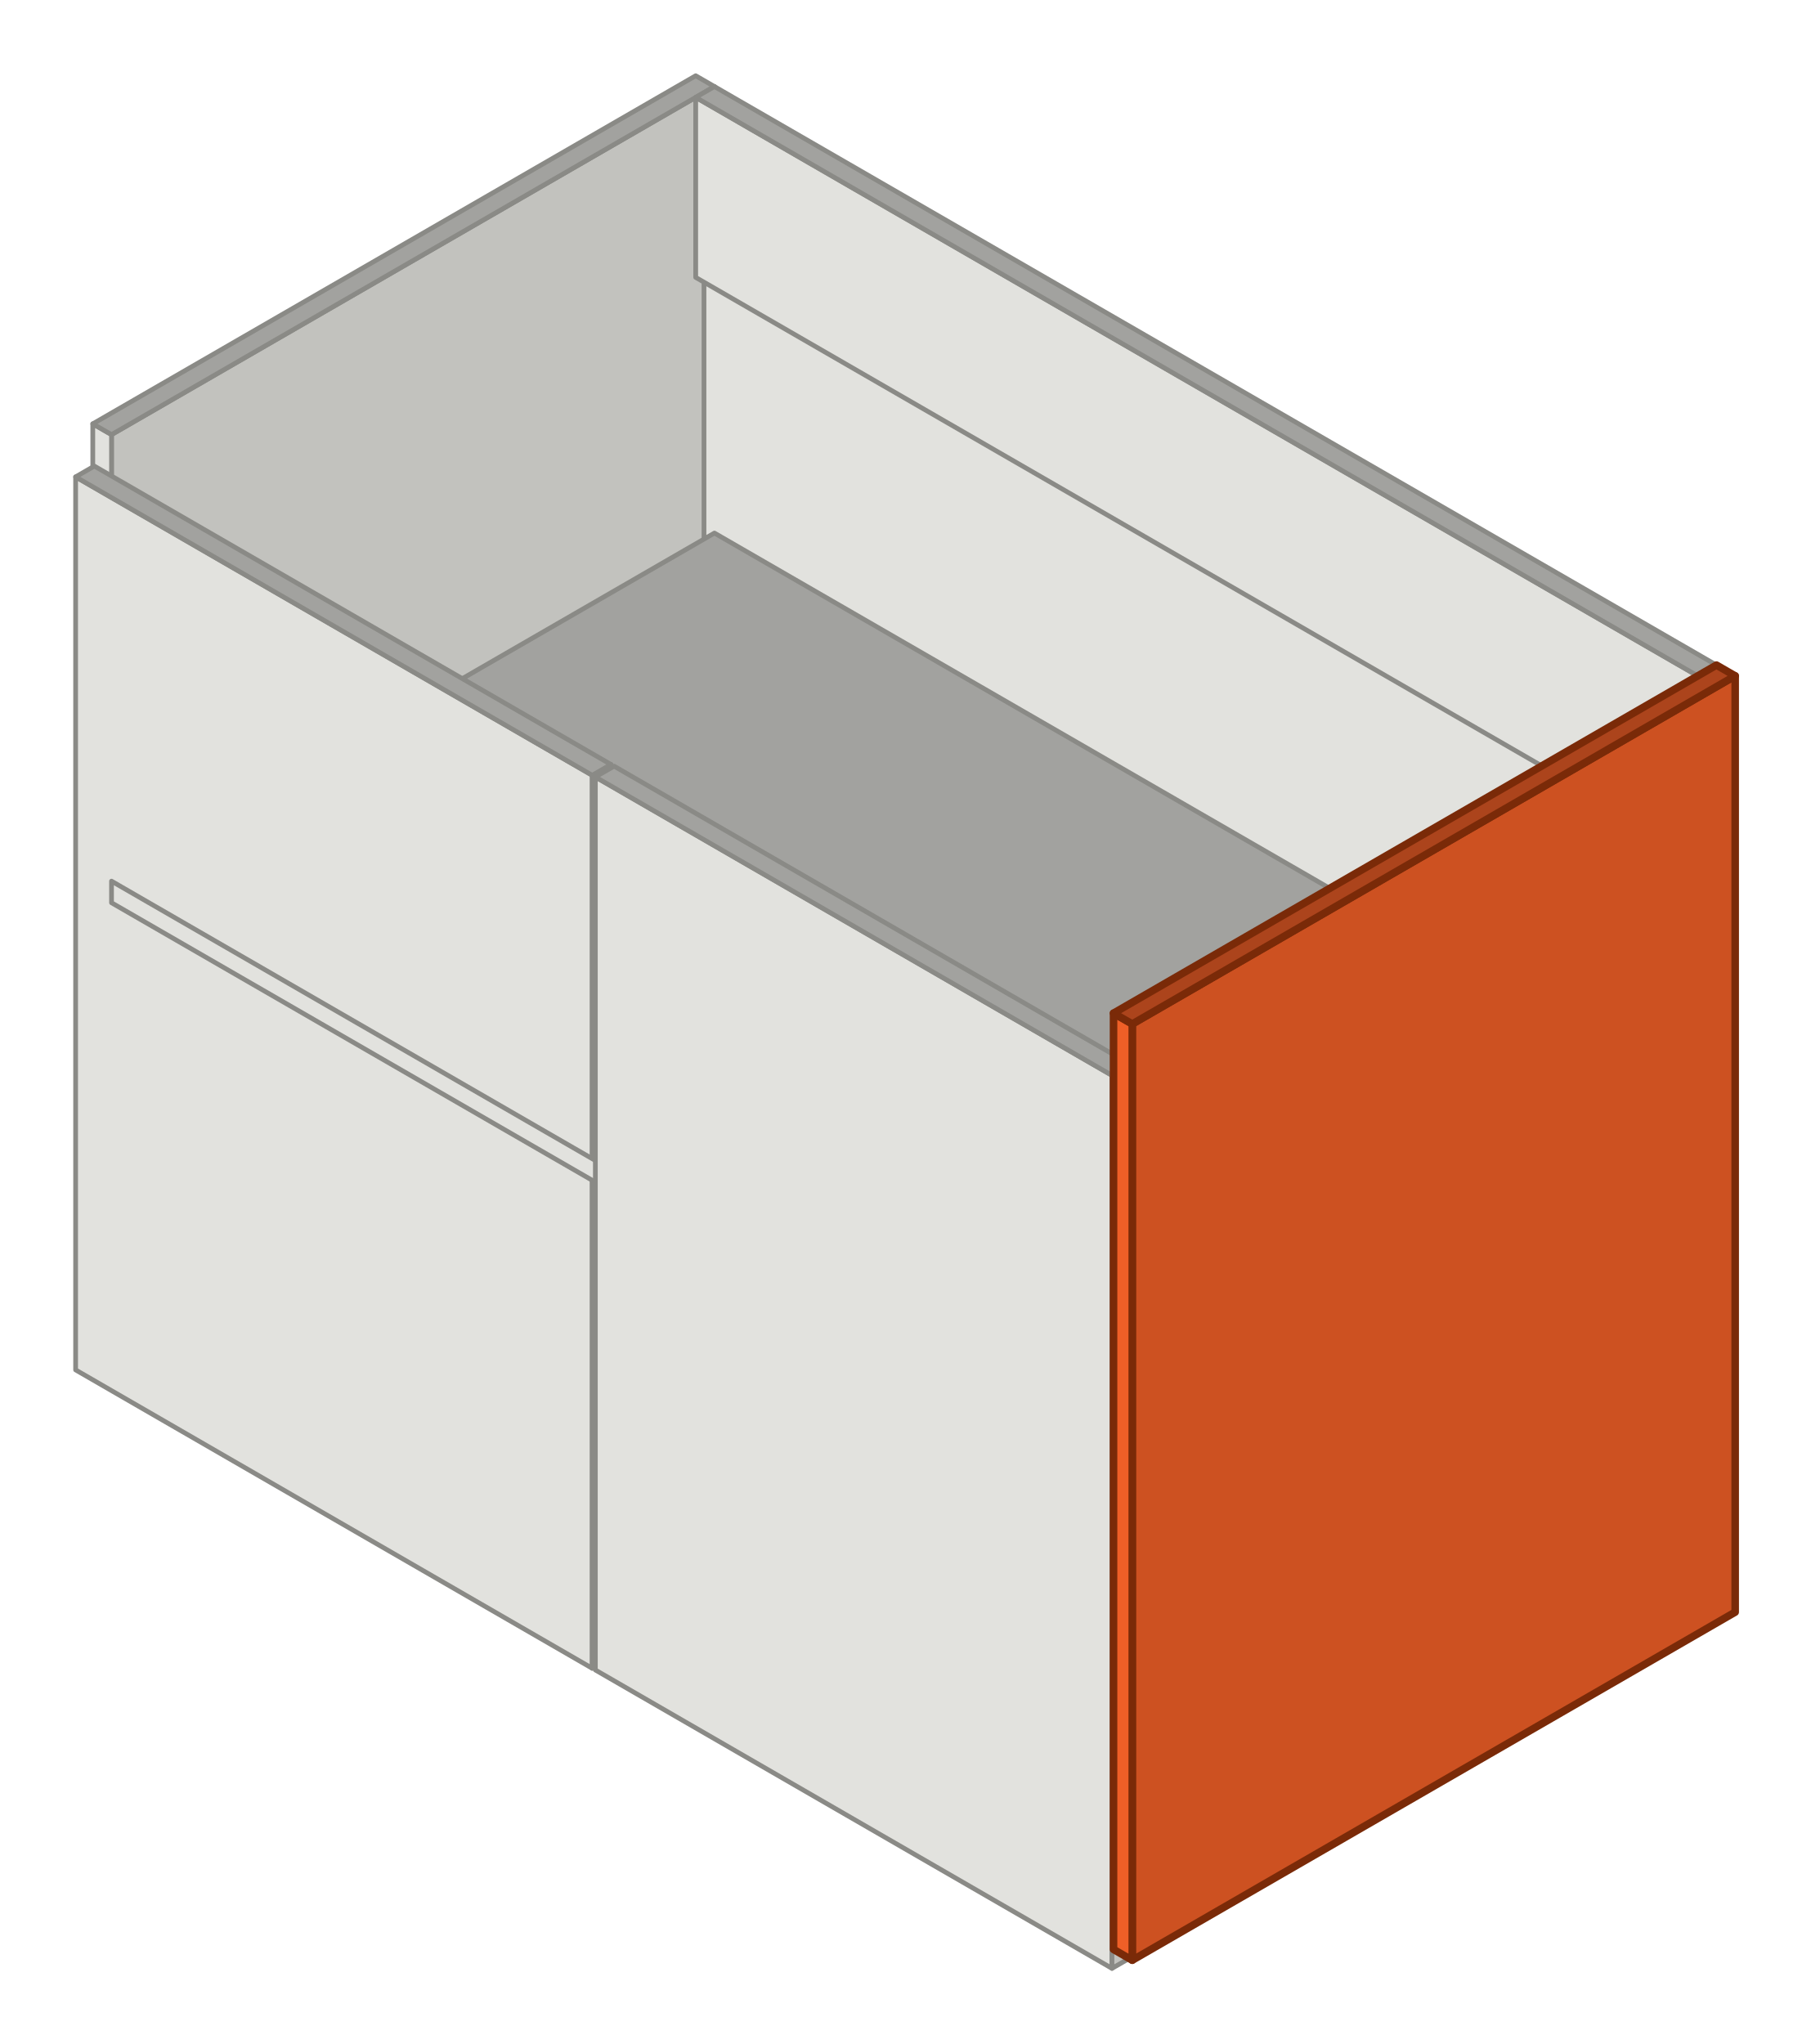
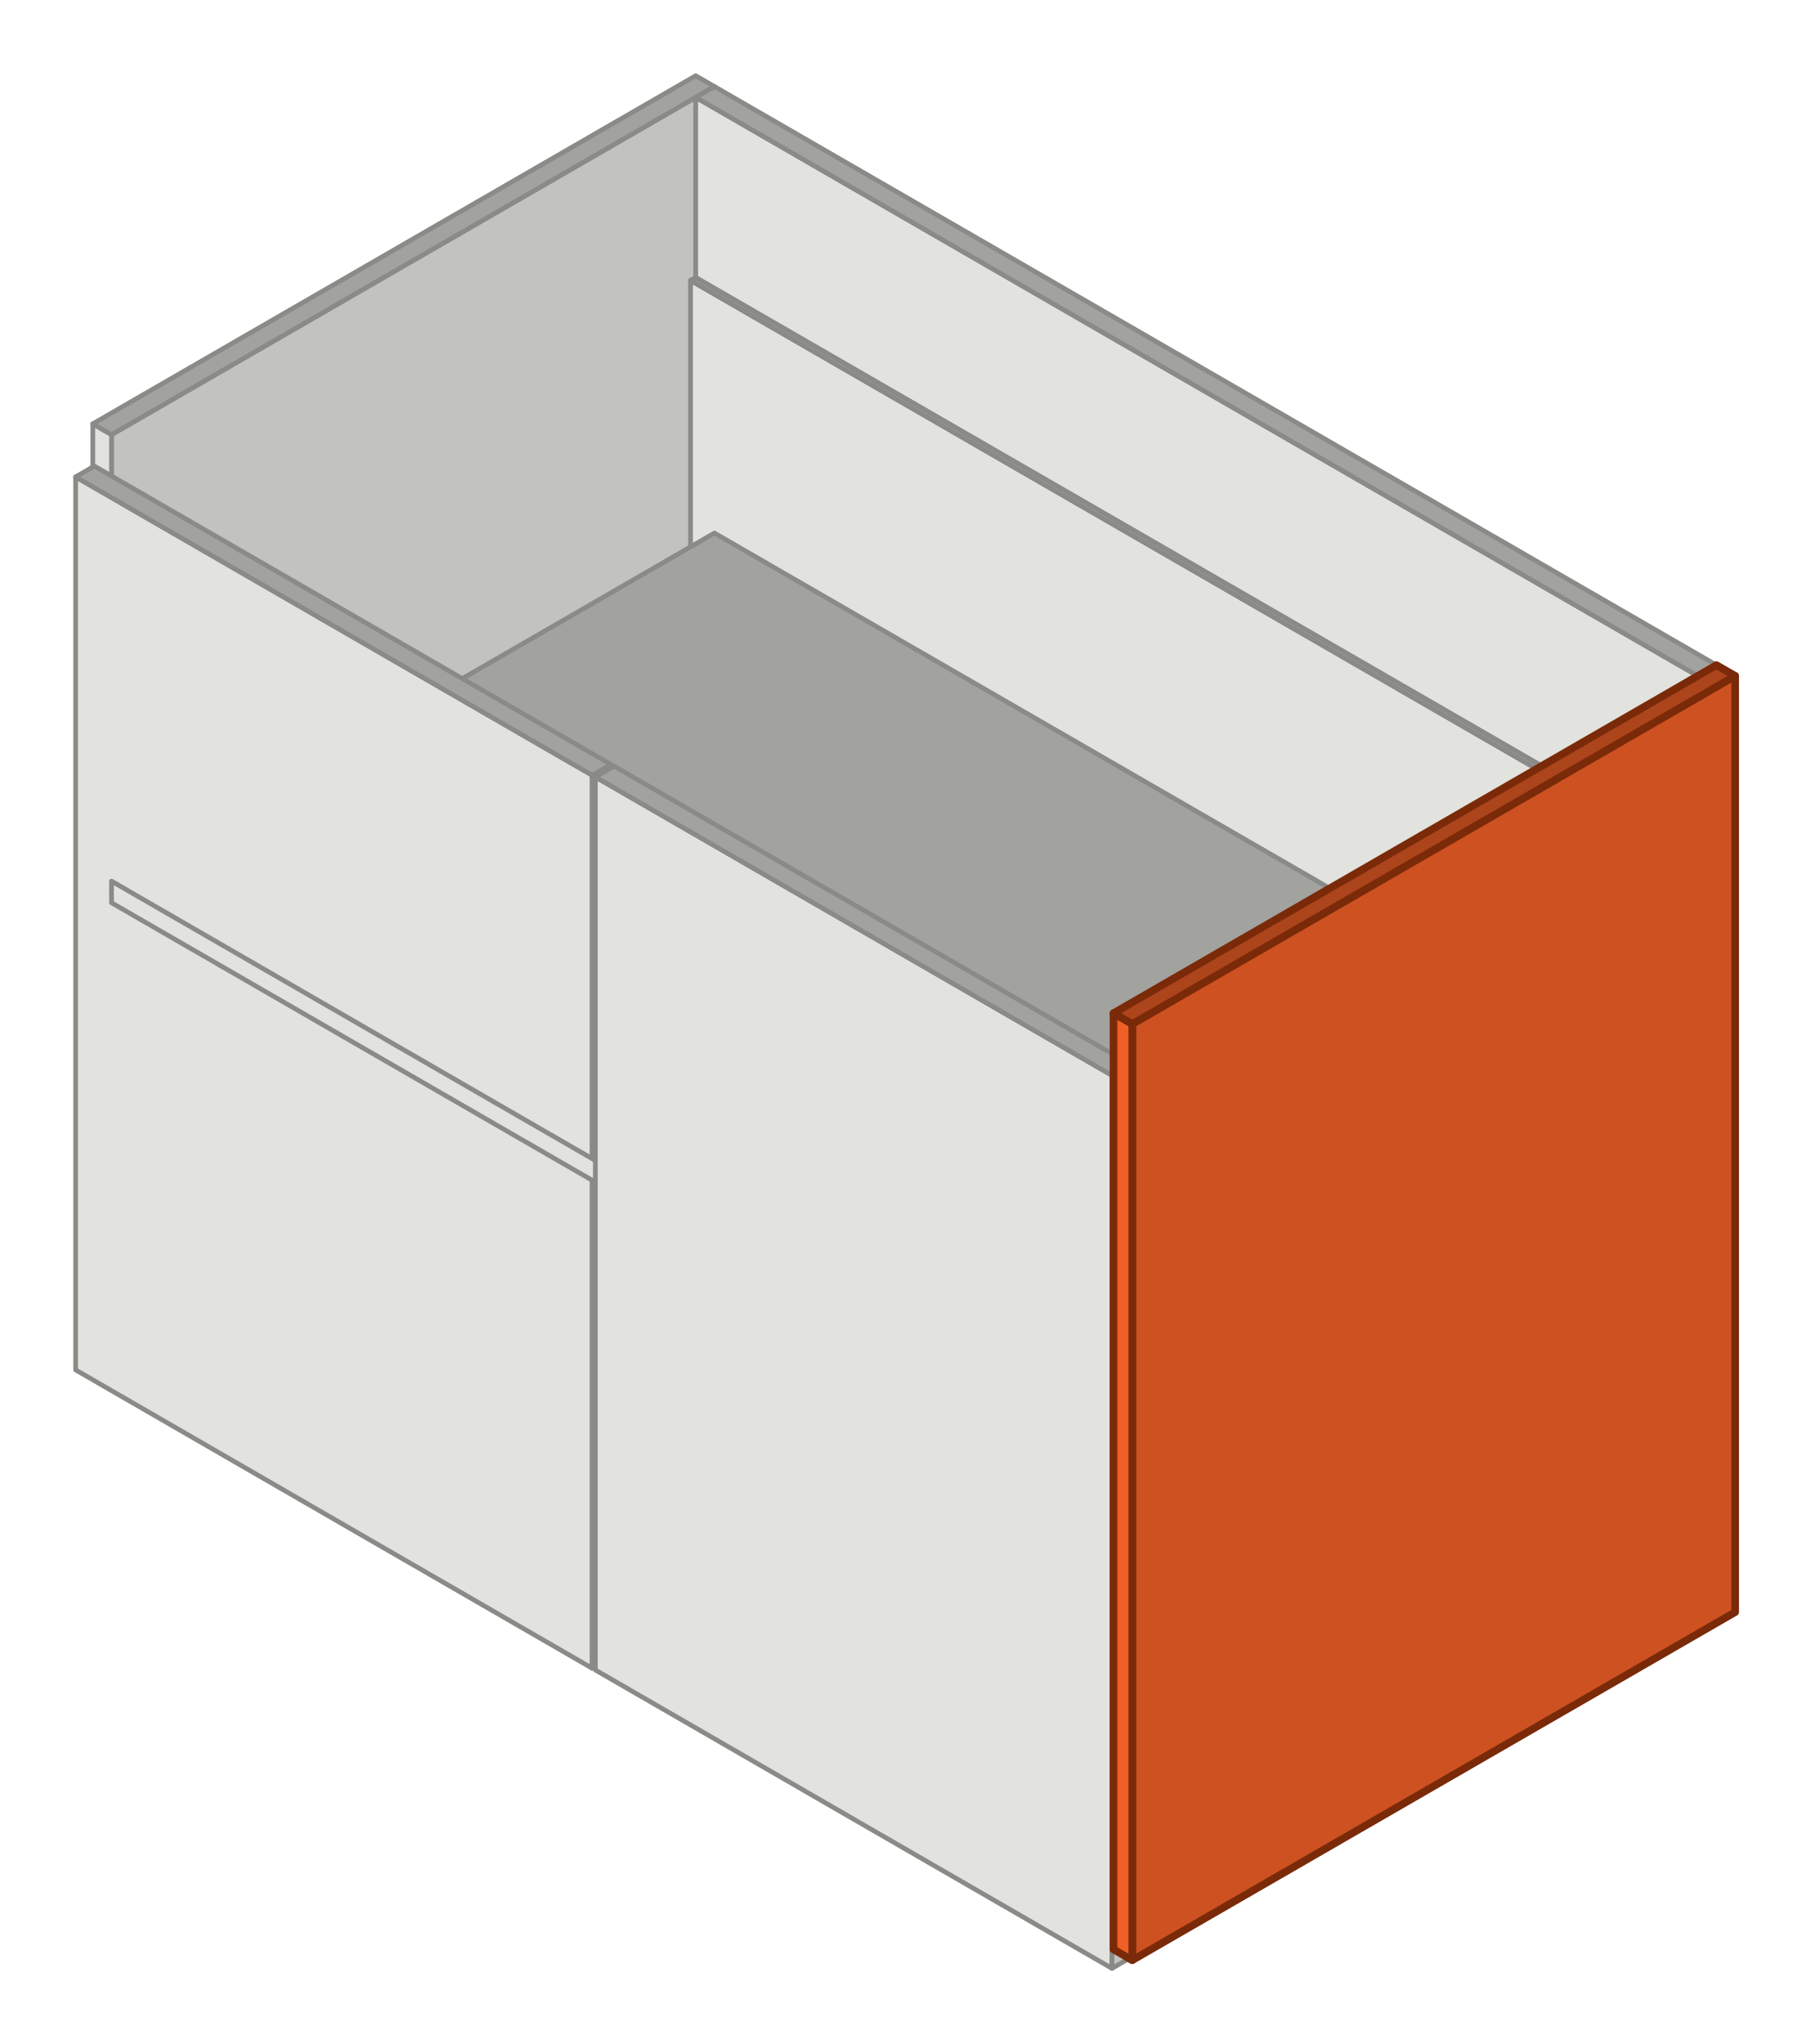
<svg xmlns="http://www.w3.org/2000/svg" viewBox="762.7 -158.1 1508.7 1702.9">
  <polygon points="1357.9,694.0 1357.9,-86.0 855.6,204.0 855.6,984.0" fill="rgb(194,194,190)" stroke="#8a8a86" stroke-width="3.94" stroke-linejoin="round" />
-   <polygon points="1349.2,681.0 1349.2,309.0 2184.1,791.0 2184.1,1163.0" fill="rgb(226,226,222)" stroke="#8a8a86" stroke-width="3.94" stroke-linejoin="round" />
+   <polygon points="1338.0,687.5 1338.0,315.5 2172.8,797.5 2172.8,1169.5" fill="rgb(226,226,222)" stroke="#8a8a86" stroke-width="3.94" stroke-linejoin="round" />
  <polygon points="1357.9,676.0 2192.7,1158.0 1690.4,1448.0 855.6,966.0" fill="rgb(162,162,159)" stroke="#8a8a86" stroke-width="3.94" stroke-linejoin="round" />
-   <polygon points="1349.2,309.0 1353.6,306.5 2188.4,788.5 2184.1,791.0" fill="rgb(162,162,159)" stroke="#8a8a86" stroke-width="3.94" stroke-linejoin="round" />
+   <polygon points="1338.0,315.5 1342.3,313.0 2177.1,795.0 2172.8,797.5" fill="rgb(162,162,159)" stroke="#8a8a86" stroke-width="3.94" stroke-linejoin="round" />
  <polygon points="840.0,975.0 855.6,984.0 855.6,204.0 840.0,195.0" fill="rgb(226,226,222)" stroke="#8a8a86" stroke-width="3.94" stroke-linejoin="round" />
-   <polygon points="1349.2,291.0 1349.2,69.0 2184.1,551.0 2184.1,773.0" fill="rgb(226,226,222)" stroke="#8a8a86" stroke-width="3.94" stroke-linejoin="round" />
+   <polygon points="1338.0,297.5 1338.0,75.5 2172.8,557.5 2172.8,779.5" fill="rgb(226,226,222)" stroke="#8a8a86" stroke-width="3.94" stroke-linejoin="round" />
  <polygon points="1342.3,-95.0 1357.9,-86.0 855.6,204.0 840.0,195.0" fill="rgb(162,162,159)" stroke="#8a8a86" stroke-width="3.94" stroke-linejoin="round" />
  <polygon points="855.6,966.0 855.6,984.0 1690.4,1466.0 1690.4,1448.0" fill="rgb(226,226,222)" stroke="#8a8a86" stroke-width="3.94" stroke-linejoin="round" />
-   <polygon points="1349.2,69.0 1353.6,66.5 2188.4,548.5 2184.1,551.0" fill="rgb(162,162,159)" stroke="#8a8a86" stroke-width="3.94" stroke-linejoin="round" />
-   <polygon points="2184.1,1163.0 2188.4,1160.5 2188.4,788.5 2184.1,791.0" fill="rgb(194,194,190)" stroke="#8a8a86" stroke-width="3.94" stroke-linejoin="round" />
+   <polygon points="1338.0,75.5 1342.3,73.0 2177.1,555.0 2172.8,557.5" fill="rgb(162,162,159)" stroke="#8a8a86" stroke-width="3.94" stroke-linejoin="round" />
  <polygon points="1357.9,286.0 2192.7,768.0 1690.4,1058.0 855.6,576.0" fill="rgb(162,162,159)" stroke="#8a8a86" stroke-width="3.94" stroke-linejoin="round" />
+   <polygon points="2172.8,1169.5 2177.1,1167.0 2177.1,795.0 2172.8,797.5" fill="rgb(194,194,190)" stroke="#8a8a86" stroke-width="3.94" stroke-linejoin="round" />
  <polygon points="825.7,983.2 825.7,239.2 1256.1,487.8 1256.1,1231.8" fill="rgb(226,226,222)" stroke="#8a8a86" stroke-width="3.94" stroke-linejoin="round" />
  <polygon points="1342.3,73.0 1342.3,-77.0 2177.1,405.0 2177.1,555.0" fill="rgb(226,226,222)" stroke="#8a8a86" stroke-width="3.94" stroke-linejoin="round" />
  <polygon points="2192.7,1158.0 2192.7,1176.0 1690.4,1466.0 1690.4,1448.0" fill="rgb(194,194,190)" stroke="#8a8a86" stroke-width="3.94" stroke-linejoin="round" />
  <polygon points="1342.3,-77.0 1357.9,-86.0 2192.7,396.0 2177.1,405.0" fill="rgb(162,162,159)" stroke="#8a8a86" stroke-width="3.94" stroke-linejoin="round" />
  <polygon points="1256.1,1231.8 1271.7,1222.8 1271.7,478.8 1256.1,487.8" fill="rgb(194,194,190)" stroke="#8a8a86" stroke-width="3.94" stroke-linejoin="round" />
  <polygon points="855.6,576.0 855.6,594.0 1690.4,1076.0 1690.4,1058.0" fill="rgb(226,226,222)" stroke="#8a8a86" stroke-width="3.94" stroke-linejoin="round" />
-   <polygon points="2184.1,773.0 2188.4,770.5 2188.4,548.5 2184.1,551.0" fill="rgb(194,194,190)" stroke="#8a8a86" stroke-width="3.94" stroke-linejoin="round" />
+   <polygon points="2172.8,779.5 2177.1,777.0 2177.1,555.0 2172.8,557.5" fill="rgb(194,194,190)" stroke="#8a8a86" stroke-width="3.94" stroke-linejoin="round" />
  <polygon points="825.7,239.2 841.3,230.2 1271.7,478.8 1256.1,487.8" fill="rgb(162,162,159)" stroke="#8a8a86" stroke-width="3.94" stroke-linejoin="round" />
  <polygon points="2192.7,768.0 2192.7,786.0 1690.4,1076.0 1690.4,1058.0" fill="rgb(194,194,190)" stroke="#8a8a86" stroke-width="3.94" stroke-linejoin="round" />
  <polygon points="2177.1,555.0 2192.7,546.0 2192.7,396.0 2177.1,405.0" fill="rgb(194,194,190)" stroke="#8a8a86" stroke-width="3.94" stroke-linejoin="round" />
  <polygon points="1258.7,1233.2 1258.7,489.2 1689.1,737.8 1689.1,1481.8" fill="rgb(226,226,222)" stroke="#8a8a86" stroke-width="3.94" stroke-linejoin="round" />
  <polygon points="1689.1,1481.8 1704.7,1472.8 1704.7,728.8 1689.1,737.8" fill="rgb(194,194,190)" stroke="#8a8a86" stroke-width="3.94" stroke-linejoin="round" />
  <polygon points="1258.7,489.2 1274.3,480.2 1704.7,728.8 1689.1,737.8" fill="rgb(162,162,159)" stroke="#8a8a86" stroke-width="3.94" stroke-linejoin="round" />
  <polygon points="2208.3,1185.0 2208.3,405.0 1706.0,695.0 1706.0,1475.0" fill="rgb(205,81,33)" stroke="#7a2a08" stroke-width="6.31" stroke-linejoin="round" />
  <polygon points="1690.4,1466.0 1706.0,1475.0 1706.0,695.0 1690.4,686.0" fill="rgb(239,95,39)" stroke="#7a2a08" stroke-width="6.31" stroke-linejoin="round" />
  <polygon points="2192.7,396.0 2208.3,405.0 1706.0,695.0 1690.4,686.0" fill="rgb(172,68,28)" stroke="#7a2a08" stroke-width="6.31" stroke-linejoin="round" />
</svg>
